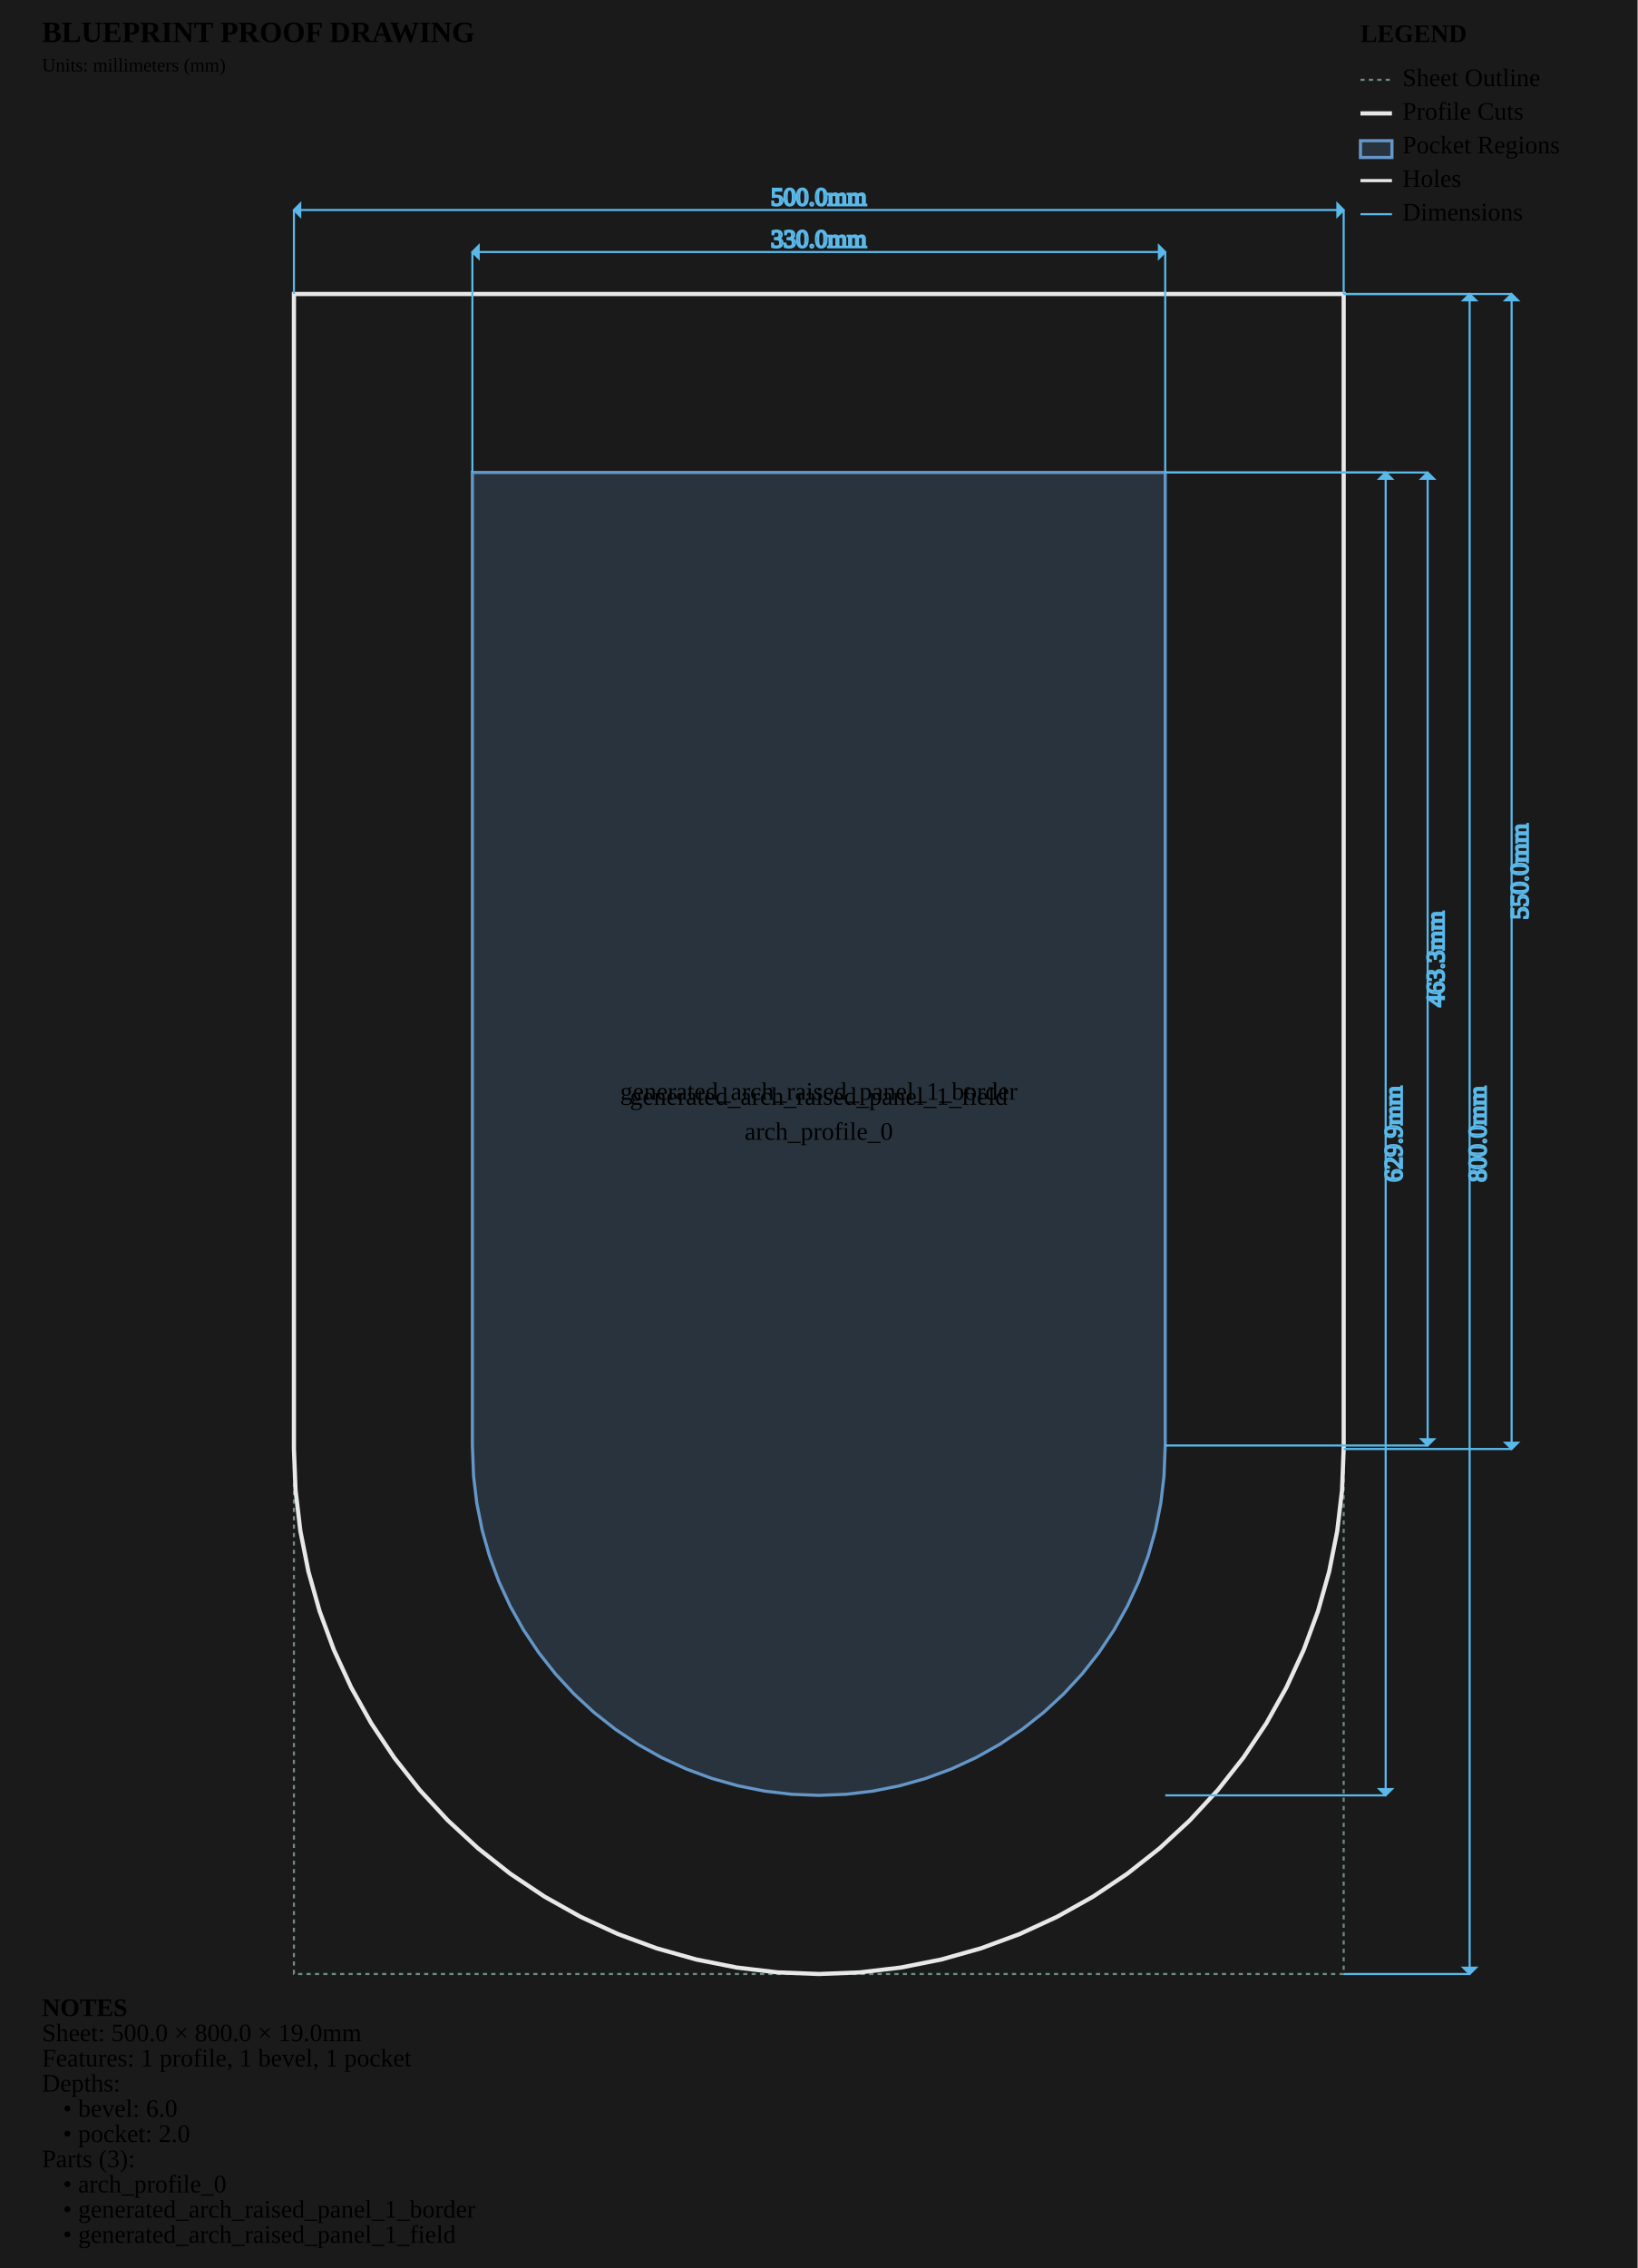
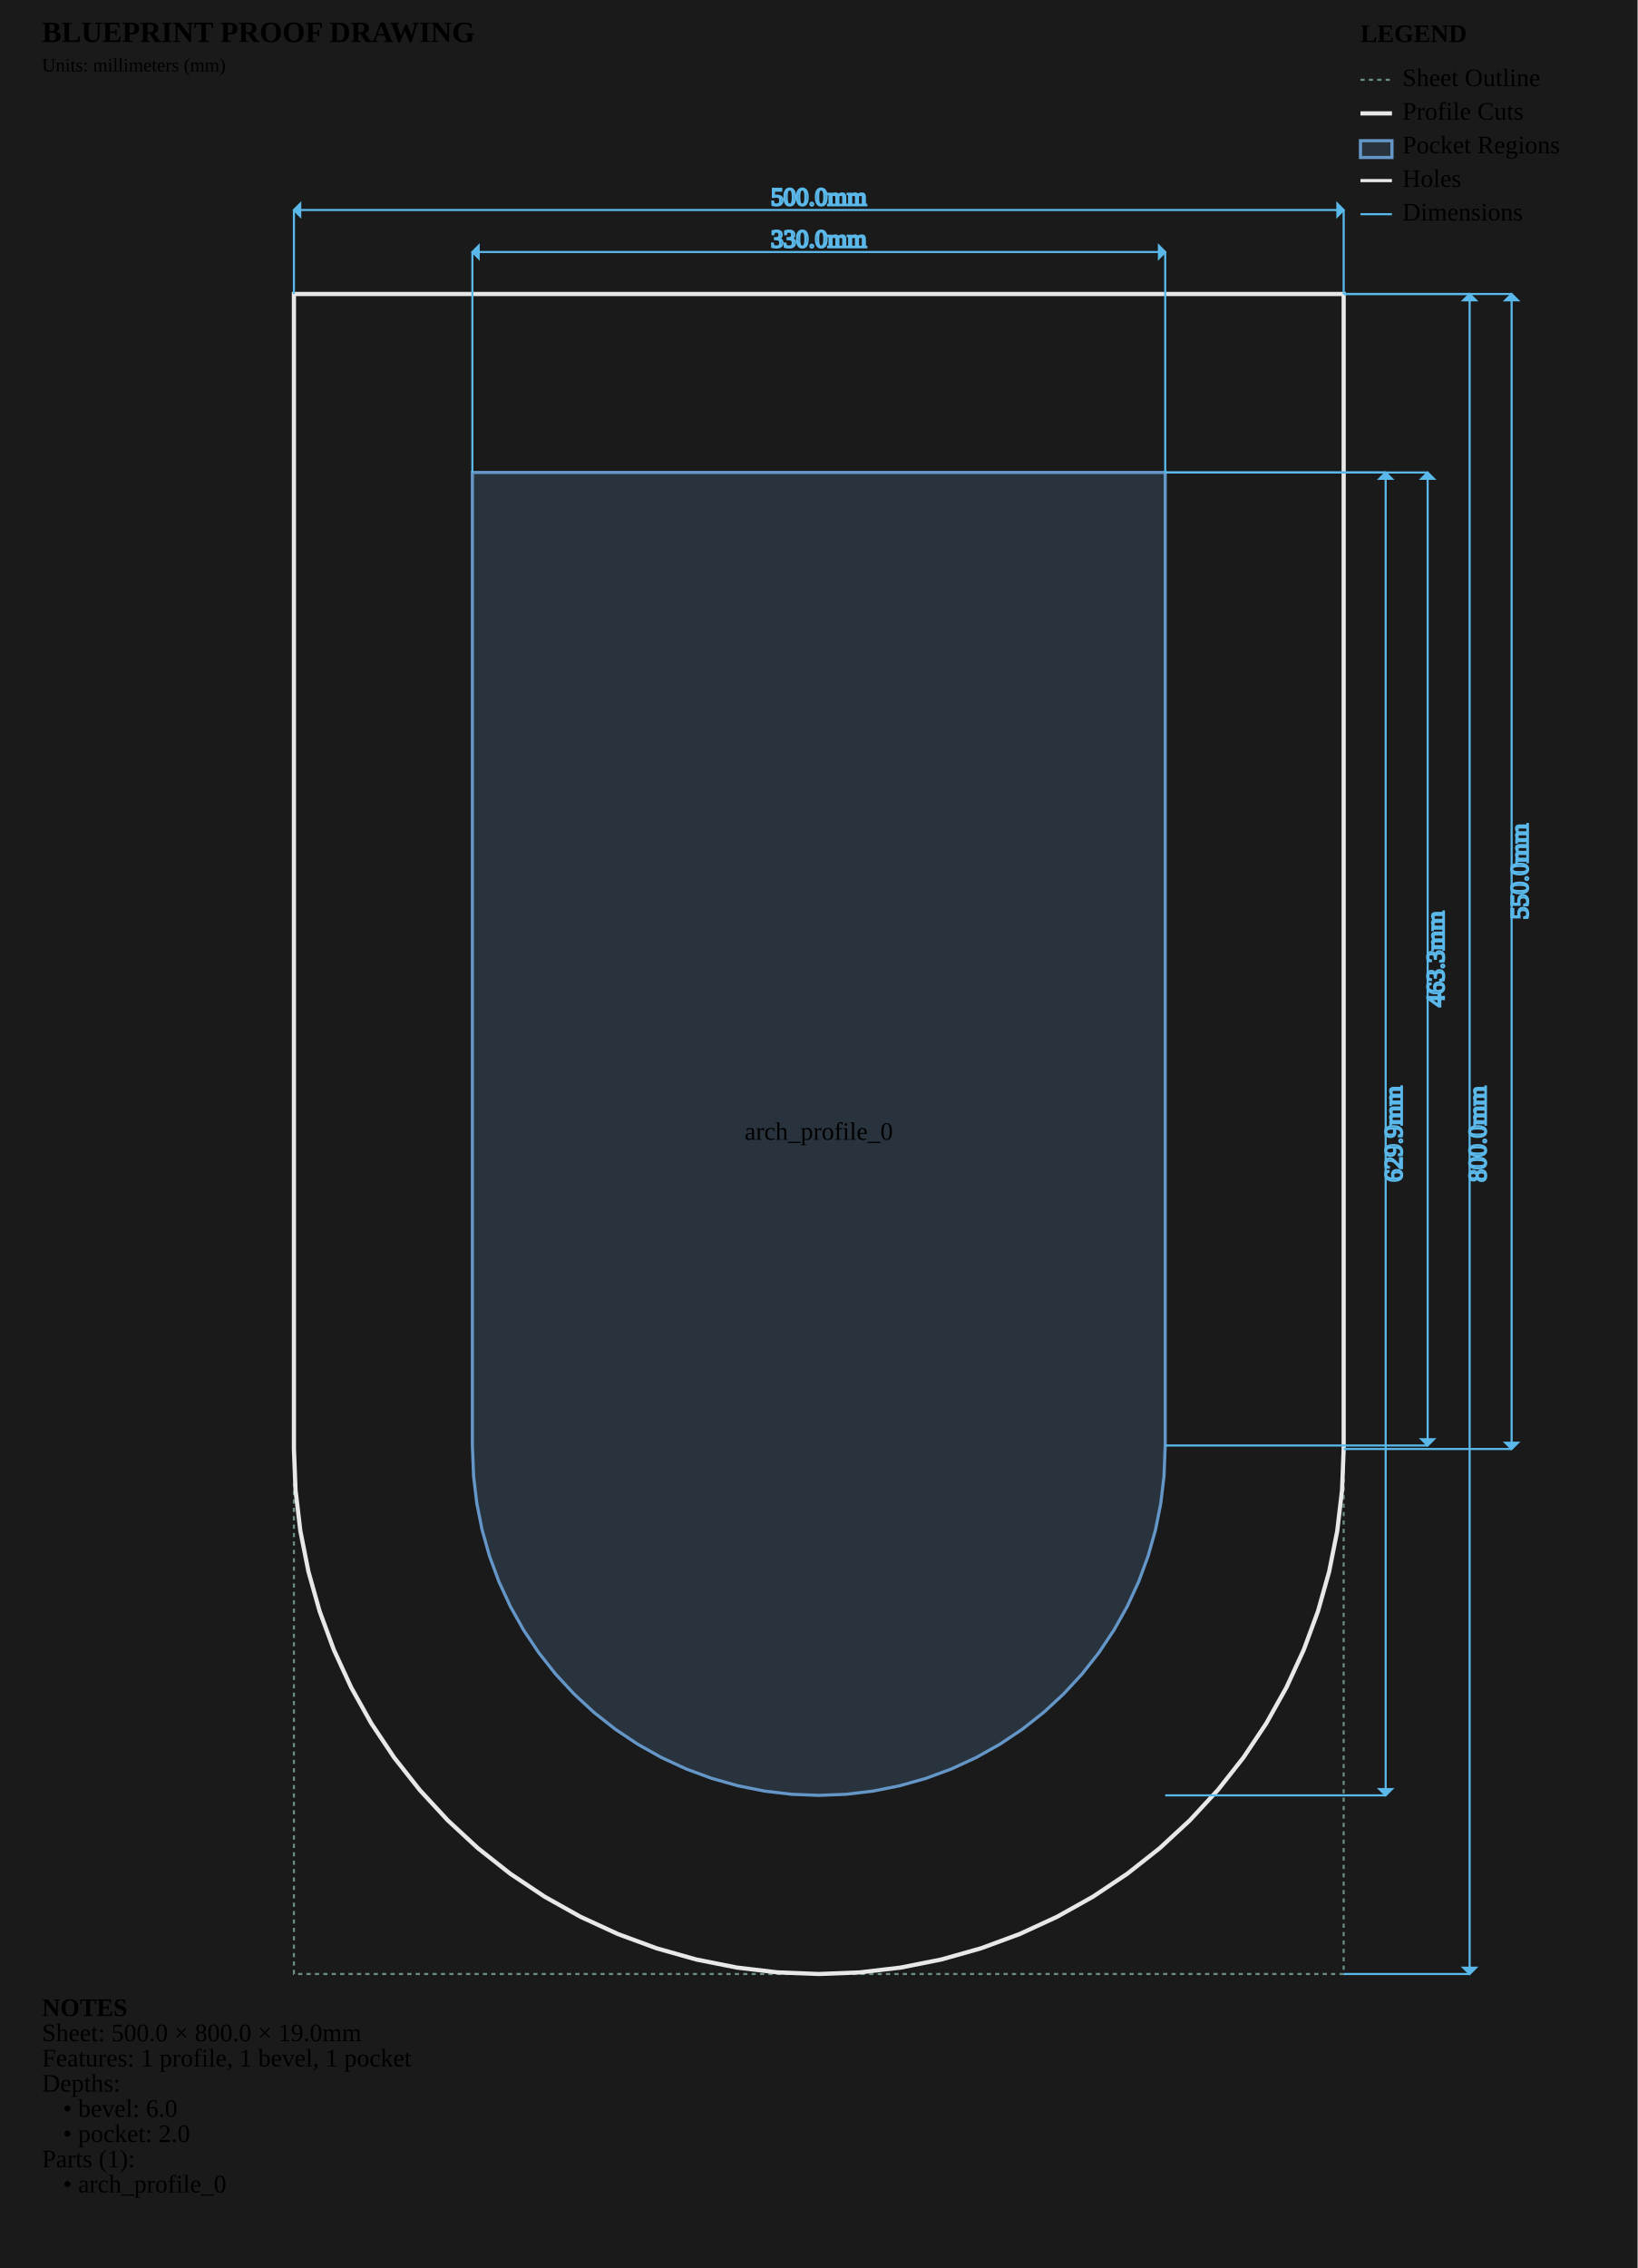
<svg xmlns="http://www.w3.org/2000/svg" viewBox="0 0 780.0 1080.0" width="780.0mm" height="1080.0mm">
  <style>
        .sheet-outline { stroke: #6b8e7f; stroke-width: 1; fill: none; stroke-dasharray: 2,2; }
        .profile-cuts { stroke: #e8e8e8; stroke-width: 2; fill: none; }
        .pocket-regions { stroke: #6496c8; stroke-width: 1.5; fill: #6496c8; fill-opacity: 0.2; }
        .holes { stroke: #e8e8e8; stroke-width: 1.5; fill: none; }
        .engrave-paths { stroke: #888888; stroke-width: 1; fill: none; stroke-dasharray: 4,4; }
        .construction { stroke: #6b8e7f; stroke-width: 0.5; fill: none; stroke-dasharray: 2,2; }
        .dimensions { stroke: #5ab9ea; stroke-width: 1; fill: none; }
        .dimension-text { fill:
        .gap-dimensions { stroke: #ff9500; stroke-width: 1; fill: none; }
        .gap-text { fill:
        .notes { fill: #cccccc; font-family: monospace; font-size: 10px; }
        .legend { fill: #cccccc; font-family: monospace; font-size: 10px; }
        .part-label { fill: #ffcc00; font-family: monospace; font-size: 8px; font-weight: bold; }
    </style>
  <rect x="0" y="0" width="780.0" height="1080.0" fill="#1a1a1a" />
  <g id="SHEET_OUTLINE" class="sheet-outline">
    <rect x="140" y="140" width="500.0" height="800.0" />
  </g>
  <g id="PROFILE_CUTS" class="profile-cuts">
    <path d="M 140.000 140.000 L 640.000 140.000 L 640.000 690.000 L 640.000 690.000 L 639.229 709.615 L 636.922 729.109 L 633.092 748.361 L 627.764 767.254 L 620.970 785.671 L 612.752 803.498 L 603.160 820.625 L 592.254 836.946 L 580.101 852.362 L 566.777 866.777 L 552.362 880.101 L 536.946 892.254 L 520.625 903.160 L 503.498 912.752 L 485.671 920.970 L 467.254 927.764 L 448.361 933.092 L 429.109 936.922 L 409.615 939.229 L 390.000 940.000 L 370.385 939.229 L 350.891 936.922 L 331.639 933.092 L 312.746 927.764 L 294.329 920.970 L 276.502 912.752 L 259.375 903.160 L 243.054 892.254 L 227.638 880.101 L 213.223 866.777 L 199.899 852.362 L 187.746 836.946 L 176.840 820.625 L 167.248 803.498 L 159.030 785.671 L 152.236 767.254 L 146.908 748.361 L 143.078 729.109 L 140.771 709.615 L 140.000 690.000 L 140.000 690.000 Z" fill-rule="evenodd" />
  </g>
  <g id="POCKET_REGIONS" class="pocket-regions">
    <path d="M 225.000 225.000 L 555.000 225.000 L 555.000 688.331 L 554.426 702.941 L 552.904 715.801 L 550.377 728.503 L 546.862 740.968 L 542.380 753.118 L 536.958 764.879 L 530.630 776.178 L 523.435 786.946 L 515.417 797.116 L 506.626 806.626 L 497.116 815.417 L 486.946 823.435 L 476.178 830.630 L 464.879 836.958 L 453.118 842.380 L 440.968 846.862 L 428.503 850.377 L 415.801 852.904 L 402.941 854.426 L 390.000 854.934 L 377.059 854.426 L 364.199 852.904 L 351.497 850.377 L 339.032 846.862 L 326.882 842.380 L 315.121 836.958 L 303.822 830.630 L 293.054 823.435 L 282.884 815.417 L 273.374 806.626 L 264.583 797.116 L 256.565 786.946 L 249.370 776.178 L 243.042 764.879 L 237.620 753.118 L 233.138 740.968 L 229.623 728.503 L 227.096 715.801 L 225.574 702.941 L 225.000 688.331 Z" fill-rule="evenodd" />
  </g>
  <g id="ENGRAVE_PATHS" class="engrave-paths" />
  <g id="HOLES" class="holes" />
  <g id="LABELS" class="labels">
    <text x="390.0" y="540.0" class="part-label" text-anchor="middle" dominant-baseline="middle">arch_profile_0</text>
-     <text x="390" y="520.917" class="part-label" text-anchor="middle" dominant-baseline="middle">generated_arch_raised_panel_1_border</text>
-     <text x="390.0" y="523.328" class="part-label" text-anchor="middle" dominant-baseline="middle">generated_arch_raised_panel_1_field</text>
  </g>
  <g id="CONSTRUCTION" class="construction" />
  <g id="DIMENSIONS" class="dimensions">
    <line x1="225.0" y1="225.0" x2="225.0" y2="120.0" stroke="#5ab9ea" stroke-width="1" />
    <line x1="555.0" y1="225.0" x2="555.0" y2="120.0" stroke="#5ab9ea" stroke-width="1" />
    <line x1="225.0" y1="120.0" x2="555.0" y2="120.0" stroke="#5ab9ea" stroke-width="1" />
    <polygon points="225.0,120.0 228.0,117.0 228.0,123.0" fill="#5ab9ea" />
    <polygon points="555.0,120.0 552.0,117.0 552.0,123.0" fill="#5ab9ea" />
    <text x="390.0" y="115.0" class="dimension-text" text-anchor="middle" dominant-baseline="middle">330.0mm</text>
    <line x1="555.0" y1="225.0" x2="660.0" y2="225.0" stroke="#5ab9ea" stroke-width="1" />
    <line x1="555.0" y1="854.934" x2="660.0" y2="854.934" stroke="#5ab9ea" stroke-width="1" />
    <line x1="660.0" y1="225.0" x2="660.0" y2="854.934" stroke="#5ab9ea" stroke-width="1" />
    <polygon points="660.0,225.0 657.0,228.0 663.0,228.0" fill="#5ab9ea" />
    <polygon points="660.0,854.934 657.0,851.934 663.0,851.934" fill="#5ab9ea" />
    <text x="665.0" y="539.967" class="dimension-text" text-anchor="middle" dominant-baseline="middle" transform="rotate(-90 665.0 539.9672)">629.9mm</text>
    <line x1="555.0" y1="225.0" x2="680.0" y2="225.0" stroke="#5ab9ea" stroke-width="1" />
    <line x1="555.0" y1="688.331" x2="680.0" y2="688.331" stroke="#5ab9ea" stroke-width="1" />
    <line x1="680.0" y1="225.0" x2="680.0" y2="688.331" stroke="#5ab9ea" stroke-width="1" />
    <polygon points="680.0,225.0 677.0,228.0 683.0,228.0" fill="#5ab9ea" />
    <polygon points="680.0,688.331 677.0,685.331 683.0,685.331" fill="#5ab9ea" />
    <text x="685.0" y="456.665" class="dimension-text" text-anchor="middle" dominant-baseline="middle" transform="rotate(-90 685.0 456.6654)">463.3mm</text>
    <line x1="140.0" y1="140.0" x2="140.0" y2="100.0" stroke="#5ab9ea" stroke-width="1" />
    <line x1="640.0" y1="140.0" x2="640.0" y2="100.0" stroke="#5ab9ea" stroke-width="1" />
    <line x1="140.0" y1="100.0" x2="640.0" y2="100.0" stroke="#5ab9ea" stroke-width="1" />
    <polygon points="140.0,100.0 143.0,97.0 143.0,103.0" fill="#5ab9ea" />
    <polygon points="640.0,100.0 637.0,97.0 637.0,103.0" fill="#5ab9ea" />
    <text x="390.0" y="95.0" class="dimension-text" text-anchor="middle" dominant-baseline="middle">500.0mm</text>
    <line x1="640.0" y1="140.0" x2="700.0" y2="140.0" stroke="#5ab9ea" stroke-width="1" />
    <line x1="640.0" y1="940.0" x2="700.0" y2="940.0" stroke="#5ab9ea" stroke-width="1" />
    <line x1="700.0" y1="140.0" x2="700.0" y2="940.0" stroke="#5ab9ea" stroke-width="1" />
    <polygon points="700.0,140.0 697.0,143.0 703.0,143.0" fill="#5ab9ea" />
    <polygon points="700.0,940.0 697.0,937.0 703.0,937.0" fill="#5ab9ea" />
    <text x="705.0" y="540.0" class="dimension-text" text-anchor="middle" dominant-baseline="middle" transform="rotate(-90 705.0 540.0)">800.0mm</text>
    <line x1="640.0" y1="140.0" x2="720.0" y2="140.0" stroke="#5ab9ea" stroke-width="1" />
    <line x1="640.0" y1="690.0" x2="720.0" y2="690.0" stroke="#5ab9ea" stroke-width="1" />
    <line x1="720.0" y1="140.0" x2="720.0" y2="690.0" stroke="#5ab9ea" stroke-width="1" />
    <polygon points="720.0,140.0 717.0,143.0 723.0,143.0" fill="#5ab9ea" />
    <polygon points="720.0,690.0 717.0,687.0 723.0,687.0" fill="#5ab9ea" />
    <text x="725.0" y="415.0" class="dimension-text" text-anchor="middle" dominant-baseline="middle" transform="rotate(-90 725.0 415.0)">550.0mm</text>
  </g>
  <g id="NOTES" class="notes">
    <text x="20" y="960.0" class="notes" font-weight="bold">NOTES</text>
    <text x="20" y="972.0" class="notes">Sheet: 500.0 × 800.0 × 19.0mm</text>
    <text x="20" y="984.0" class="notes">Features: 1 profile, 1 bevel, 1 pocket</text>
    <text x="20" y="996.0" class="notes">Depths:</text>
    <text x="30" y="1008.0" class="notes">• bevel: 6.0</text>
    <text x="30" y="1020.0" class="notes">• pocket: 2.0</text>
-     <text x="20" y="1032.0" class="notes">Parts (3):</text>
+     <text x="20" y="1032.0" class="notes">Parts (1):</text>
    <text x="30" y="1044.0" class="notes">• arch_profile_0</text>
-     <text x="30" y="1056.0" class="notes">• generated_arch_raised_panel_1_border</text>
-     <text x="30" y="1068.0" class="notes">• generated_arch_raised_panel_1_field</text>
  </g>
  <g id="TITLE_BLOCK" class="title-block">
    <text x="20" y="20" class="notes" font-weight="bold" font-size="14px">BLUEPRINT PROOF DRAWING</text>
    <text x="20" y="34" class="notes" font-size="9px">Units: millimeters (mm)</text>
  </g>
  <g id="LEGEND" class="legend">
    <text x="648.0" y="20" class="legend" font-weight="bold">LEGEND</text>
    <line x1="648.0" y1="38" x2="663.0" y2="38" stroke="#6b8e7f" stroke-width="1" stroke-dasharray="2,2" />
    <text x="668.0" y="41" class="legend">Sheet Outline</text>
    <line x1="648.0" y1="54" x2="663.0" y2="54" stroke="#e8e8e8" stroke-width="2" />
    <text x="668.0" y="57" class="legend">Profile Cuts</text>
    <rect x="648.0" y="67" width="15.0" height="8" stroke="#6496c8" stroke-width="1.5" fill="#6496c8" fill-opacity="0.2" />
    <text x="668.0" y="73" class="legend">Pocket Regions</text>
    <line x1="648.0" y1="86" x2="663.0" y2="86" stroke="#e8e8e8" stroke-width="1.5" />
    <text x="668.0" y="89" class="legend">Holes</text>
    <line x1="648.0" y1="102" x2="663.0" y2="102" stroke="#5ab9ea" stroke-width="1" />
    <text x="668.0" y="105" class="legend">Dimensions</text>
  </g>
</svg>
